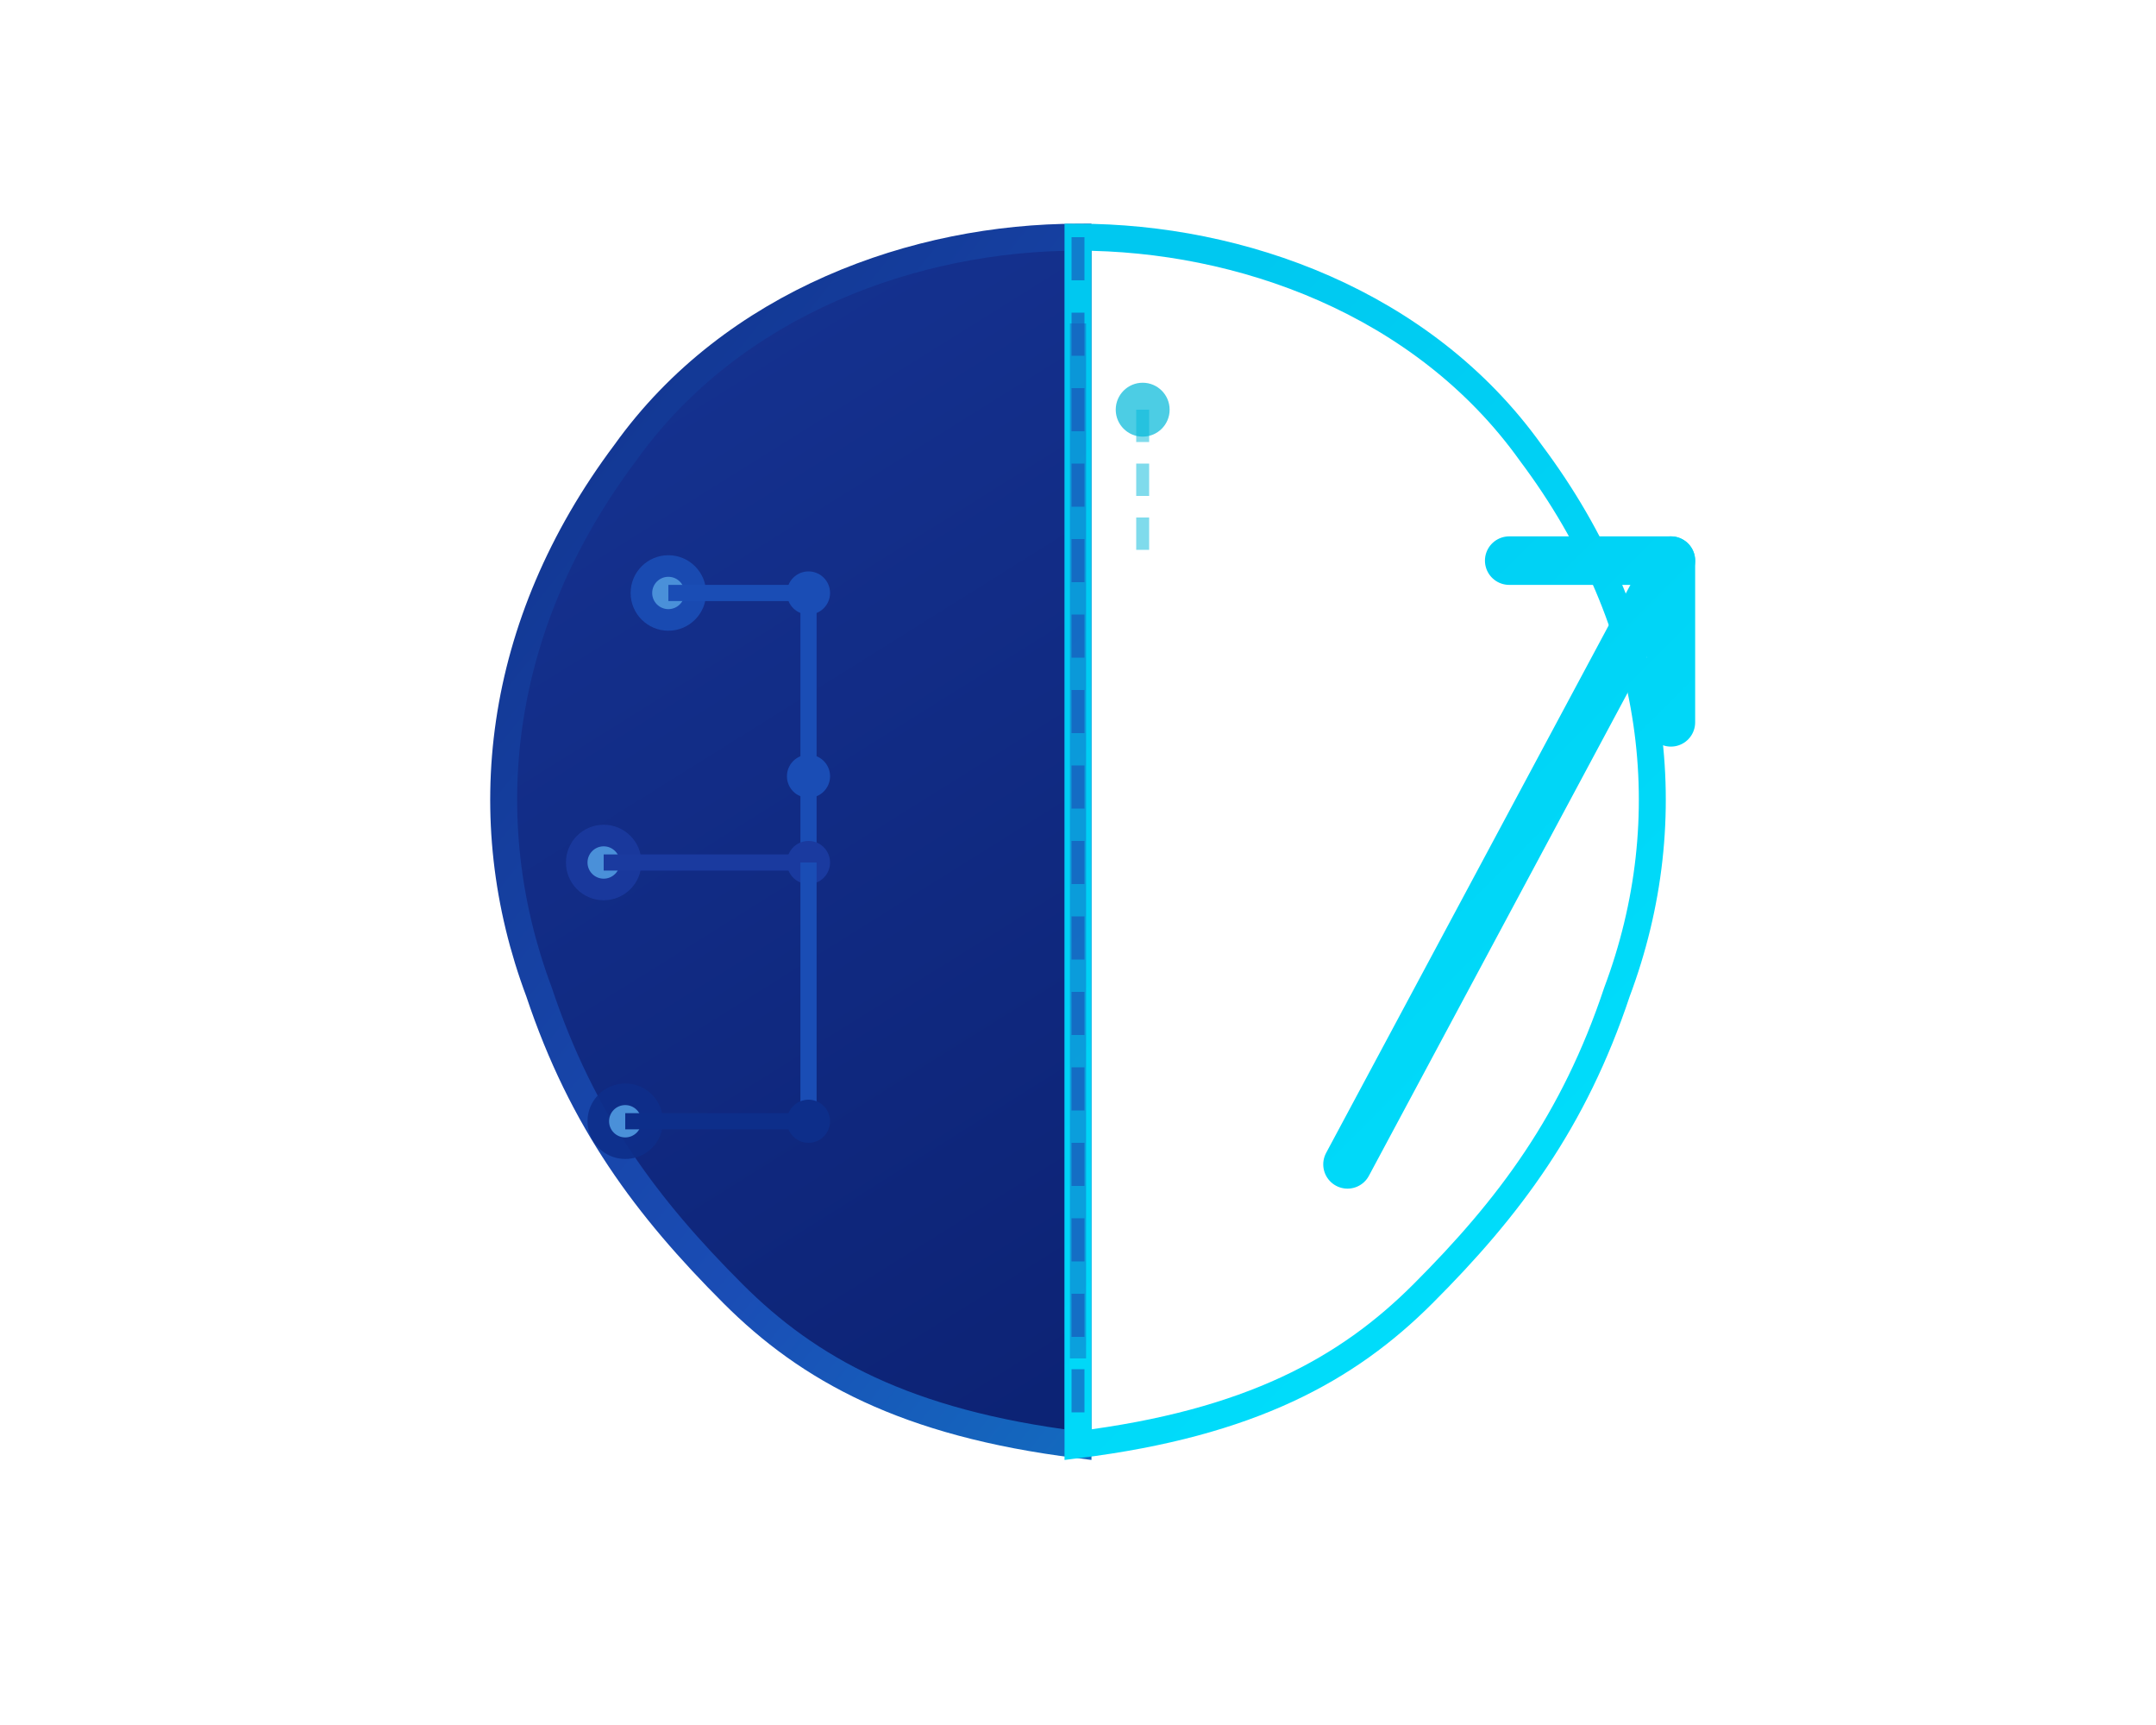
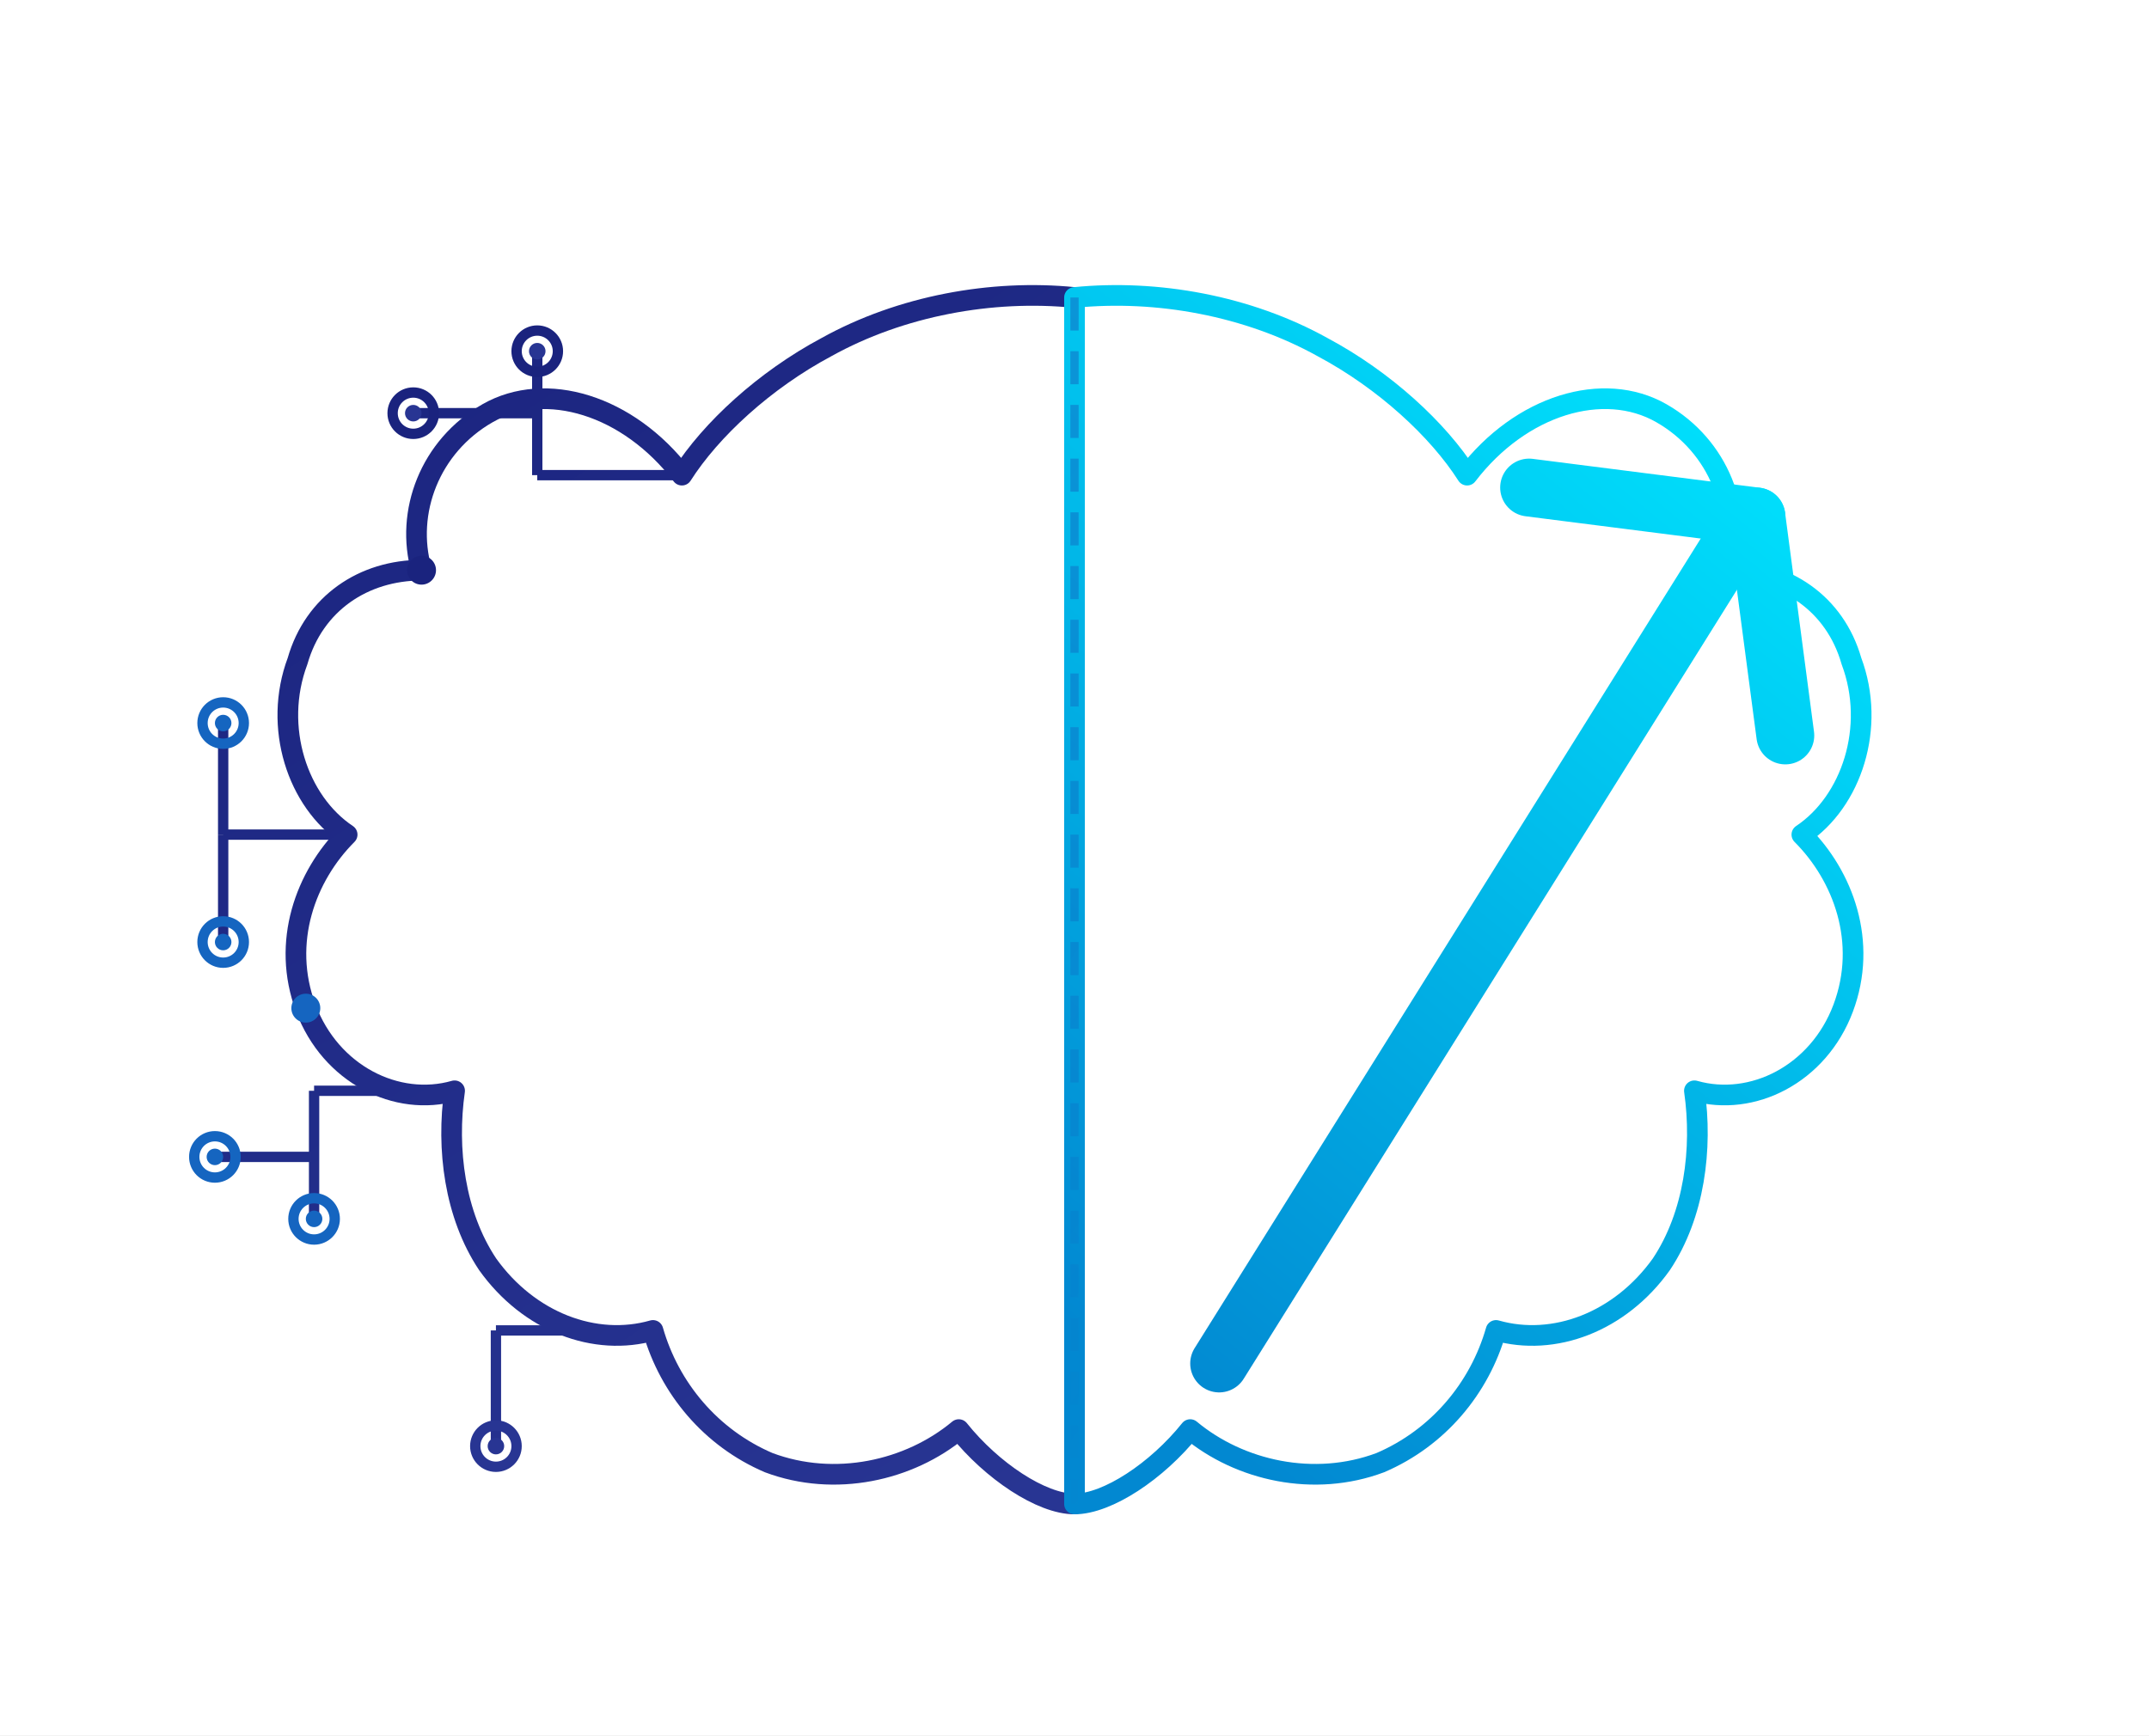
- <svg xmlns="http://www.w3.org/2000/svg" viewBox="0 0 200 160" fill="none">
+ <svg xmlns="http://www.w3.org/2000/svg" viewBox="0 0 520 420" fill="none">
  <defs>
-     <linearGradient id="brainGrad" x1="0" y1="0" x2="200" y2="160" gradientUnits="userSpaceOnUse">
-       <stop offset="0%" stop-color="#0a1f6e" />
-       <stop offset="50%" stop-color="#1a4db5" />
-       <stop offset="100%" stop-color="#00b8d9" />
+     <linearGradient id="mainGrad" x1="60" y1="60" x2="460" y2="360" gradientUnits="userSpaceOnUse">
+       <stop offset="0%" stop-color="#1a237e" />
+       <stop offset="35%" stop-color="#1565c0" />
+       <stop offset="70%" stop-color="#0288d1" />
+       <stop offset="100%" stop-color="#00b4d8" />
    </linearGradient>
-     <linearGradient id="arrowGrad" x1="100" y1="40" x2="180" y2="120" gradientUnits="userSpaceOnUse">
-       <stop offset="0%" stop-color="#00c8f0" />
+     <linearGradient id="arrowGrad" x1="260" y1="320" x2="440" y2="100" gradientUnits="userSpaceOnUse">
+       <stop offset="0%" stop-color="#0288d1" />
      <stop offset="100%" stop-color="#00e5ff" />
    </linearGradient>
-     <linearGradient id="circuitGrad" x1="0" y1="0" x2="100" y2="160" gradientUnits="userSpaceOnUse">
-       <stop offset="0%" stop-color="#1a3a9f" />
-       <stop offset="100%" stop-color="#0a1f6e" />
+     <linearGradient id="leftGrad" x1="60" y1="60" x2="260" y2="360" gradientUnits="userSpaceOnUse">
+       <stop offset="0%" stop-color="#1a237e" />
+       <stop offset="100%" stop-color="#283593" />
    </linearGradient>
  </defs>
-   <rect width="200" height="160" fill="#ffffff" />
-   <path d="M100 22     C85 22 68 28 58 42     C46 58 44 76 50 92     C54 104 60 112 68 120     C75 127 84 132 100 134     L100 22Z" fill="url(#circuitGrad)" stroke="url(#brainGrad)" stroke-width="2.5" />
-   <path d="M100 22     C115 22 132 28 142 42     C154 58 156 76 150 92     C146 104 140 112 132 120     C125 127 116 132 100 134     L100 22Z" fill="none" stroke="url(#arrowGrad)" stroke-width="2.5" />
-   <circle cx="62" cy="55" r="3.5" fill="#1a4db5" opacity="0.9" />
-   <circle cx="62" cy="55" r="1.5" fill="#4a90d9" />
-   <line x1="62" y1="55" x2="75" y2="55" stroke="#1a4db5" stroke-width="1.5" />
-   <circle cx="75" cy="55" r="2" fill="#1a4db5" />
-   <line x1="75" y1="55" x2="75" y2="72" stroke="#1a4db5" stroke-width="1.5" />
-   <circle cx="56" cy="80" r="3.5" fill="#1a3a9f" opacity="0.9" />
-   <circle cx="56" cy="80" r="1.5" fill="#4a90d9" />
-   <line x1="56" y1="80" x2="75" y2="80" stroke="#1a3a9f" stroke-width="1.5" />
-   <line x1="75" y1="72" x2="75" y2="80" stroke="#1a4db5" stroke-width="1.5" />
-   <circle cx="75" cy="72" r="2" fill="#1a4db5" />
-   <circle cx="75" cy="80" r="2" fill="#1a3a9f" />
-   <circle cx="58" cy="104" r="3.5" fill="#0d2e8a" opacity="0.9" />
-   <circle cx="58" cy="104" r="1.5" fill="#4a90d9" />
-   <line x1="58" y1="104" x2="75" y2="104" stroke="#0d2e8a" stroke-width="1.5" />
-   <line x1="75" y1="80" x2="75" y2="104" stroke="#1a4db5" stroke-width="1.5" />
-   <circle cx="75" cy="104" r="2" fill="#0d2e8a" />
-   <line x1="100" y1="22" x2="100" y2="134" stroke="#1a4db5" stroke-width="1.2" stroke-dasharray="4 3" opacity="0.6" />
-   <circle cx="106" cy="38" r="2.5" fill="#00b8d9" opacity="0.7" />
-   <line x1="106" y1="38" x2="106" y2="52" stroke="#00b8d9" stroke-width="1.2" stroke-dasharray="3 2" opacity="0.5" />
-   <line x1="125" y1="108" x2="155" y2="52" stroke="url(#arrowGrad)" stroke-width="4.5" stroke-linecap="round" />
-   <polyline points="140,52 155,52 155,67" stroke="url(#arrowGrad)" stroke-width="4.5" stroke-linecap="round" stroke-linejoin="round" fill="none" />
-   <line x1="100" y1="30" x2="100" y2="126" stroke="#1a4db5" stroke-width="1.5" opacity="0.4" />
+   <rect width="520" height="420" fill="#ffffff" />
+   <path d="     M260,72     C240,70 218,74 200,84     C185,92 172,104 165,115     C152,98  132,92  118,100     C104,108  98,124  102,138     C88,138  76,146  72,160     C66,176  72,194  84,202     C74,212  68,228  74,244     C80,260  96,268  110,264     C108,278  110,294  118,306     C128,320  144,326  158,322     C162,336  172,348  186,354     C202,360  220,356  232,346     C240,356  252,364  260,364     L260,72 Z   " stroke="url(#leftGrad)" stroke-width="5" stroke-linejoin="round" stroke-linecap="round" fill="none" />
+   <path d="     M260,72     C280,70 302,74 320,84     C335,92 348,104 355,115     C368,98  388,92  402,100     C416,108  422,124  418,138     C432,138  444,146  448,160     C454,176  448,194  436,202     C446,212  452,228  446,244     C440,260  424,268  410,264     C412,278  410,294  402,306     C392,320  376,326  362,322     C358,336  348,348  334,354     C318,360  300,356  288,346     C280,356  268,364  260,364     L260,72 Z   " stroke="url(#arrowGrad)" stroke-width="5" stroke-linejoin="round" stroke-linecap="round" fill="none" />
+   <line x1="260" y1="72" x2="260" y2="364" stroke="url(#mainGrad)" stroke-width="2" stroke-dasharray="8,5" opacity="0.5" />
+   <line x1="165" y1="115" x2="130" y2="115" stroke="url(#leftGrad)" stroke-width="2.5" />
+   <line x1="130" y1="115" x2="130" y2="85" stroke="url(#leftGrad)" stroke-width="2.5" />
+   <circle cx="130" cy="85" r="5" fill="none" stroke="#1a237e" stroke-width="2.5" />
+   <circle cx="130" cy="85" r="2" fill="#283593" />
+   <line x1="130" y1="100" x2="100" y2="100" stroke="url(#leftGrad)" stroke-width="2.5" />
+   <circle cx="100" cy="100" r="5" fill="none" stroke="#1a237e" stroke-width="2.5" />
+   <circle cx="100" cy="100" r="2" fill="#283593" />
+   <line x1="84" y1="202" x2="54" y2="202" stroke="url(#leftGrad)" stroke-width="2.5" />
+   <line x1="54" y1="202" x2="54" y2="175" stroke="url(#leftGrad)" stroke-width="2.5" />
+   <circle cx="54" cy="175" r="5" fill="none" stroke="#1565c0" stroke-width="2.5" />
+   <circle cx="54" cy="175" r="2" fill="#1565c0" />
+   <line x1="54" y1="202" x2="54" y2="228" stroke="url(#leftGrad)" stroke-width="2.5" />
+   <circle cx="54" cy="228" r="5" fill="none" stroke="#1565c0" stroke-width="2.5" />
+   <circle cx="54" cy="228" r="2" fill="#1565c0" />
+   <line x1="110" y1="264" x2="76" y2="264" stroke="url(#leftGrad)" stroke-width="2.5" />
+   <line x1="76" y1="264" x2="76" y2="295" stroke="url(#leftGrad)" stroke-width="2.5" />
+   <circle cx="76" cy="295" r="5" fill="none" stroke="#1565c0" stroke-width="2.5" />
+   <circle cx="76" cy="295" r="2" fill="#1565c0" />
+   <line x1="76" y1="280" x2="52" y2="280" stroke="url(#leftGrad)" stroke-width="2.5" />
+   <circle cx="52" cy="280" r="5" fill="none" stroke="#1565c0" stroke-width="2.5" />
+   <circle cx="52" cy="280" r="2" fill="#1565c0" />
+   <line x1="158" y1="322" x2="120" y2="322" stroke="url(#leftGrad)" stroke-width="2.5" />
+   <line x1="120" y1="322" x2="120" y2="350" stroke="url(#leftGrad)" stroke-width="2.5" />
+   <circle cx="120" cy="350" r="5" fill="none" stroke="#283593" stroke-width="2.5" />
+   <circle cx="120" cy="350" r="2" fill="#283593" />
+   <circle cx="102" cy="138" r="3.5" fill="#1a237e" />
+   <circle cx="74" cy="244" r="3.5" fill="#1565c0" />
+   <line x1="295" y1="330" x2="420" y2="130" stroke="url(#arrowGrad)" stroke-width="14" stroke-linecap="round" />
+   <line x1="370" y1="118" x2="425" y2="125" stroke="url(#arrowGrad)" stroke-width="14" stroke-linecap="round" stroke-linejoin="round" />
+   <line x1="432" y1="178" x2="425" y2="125" stroke="url(#arrowGrad)" stroke-width="14" stroke-linecap="round" stroke-linejoin="round" />
</svg>
